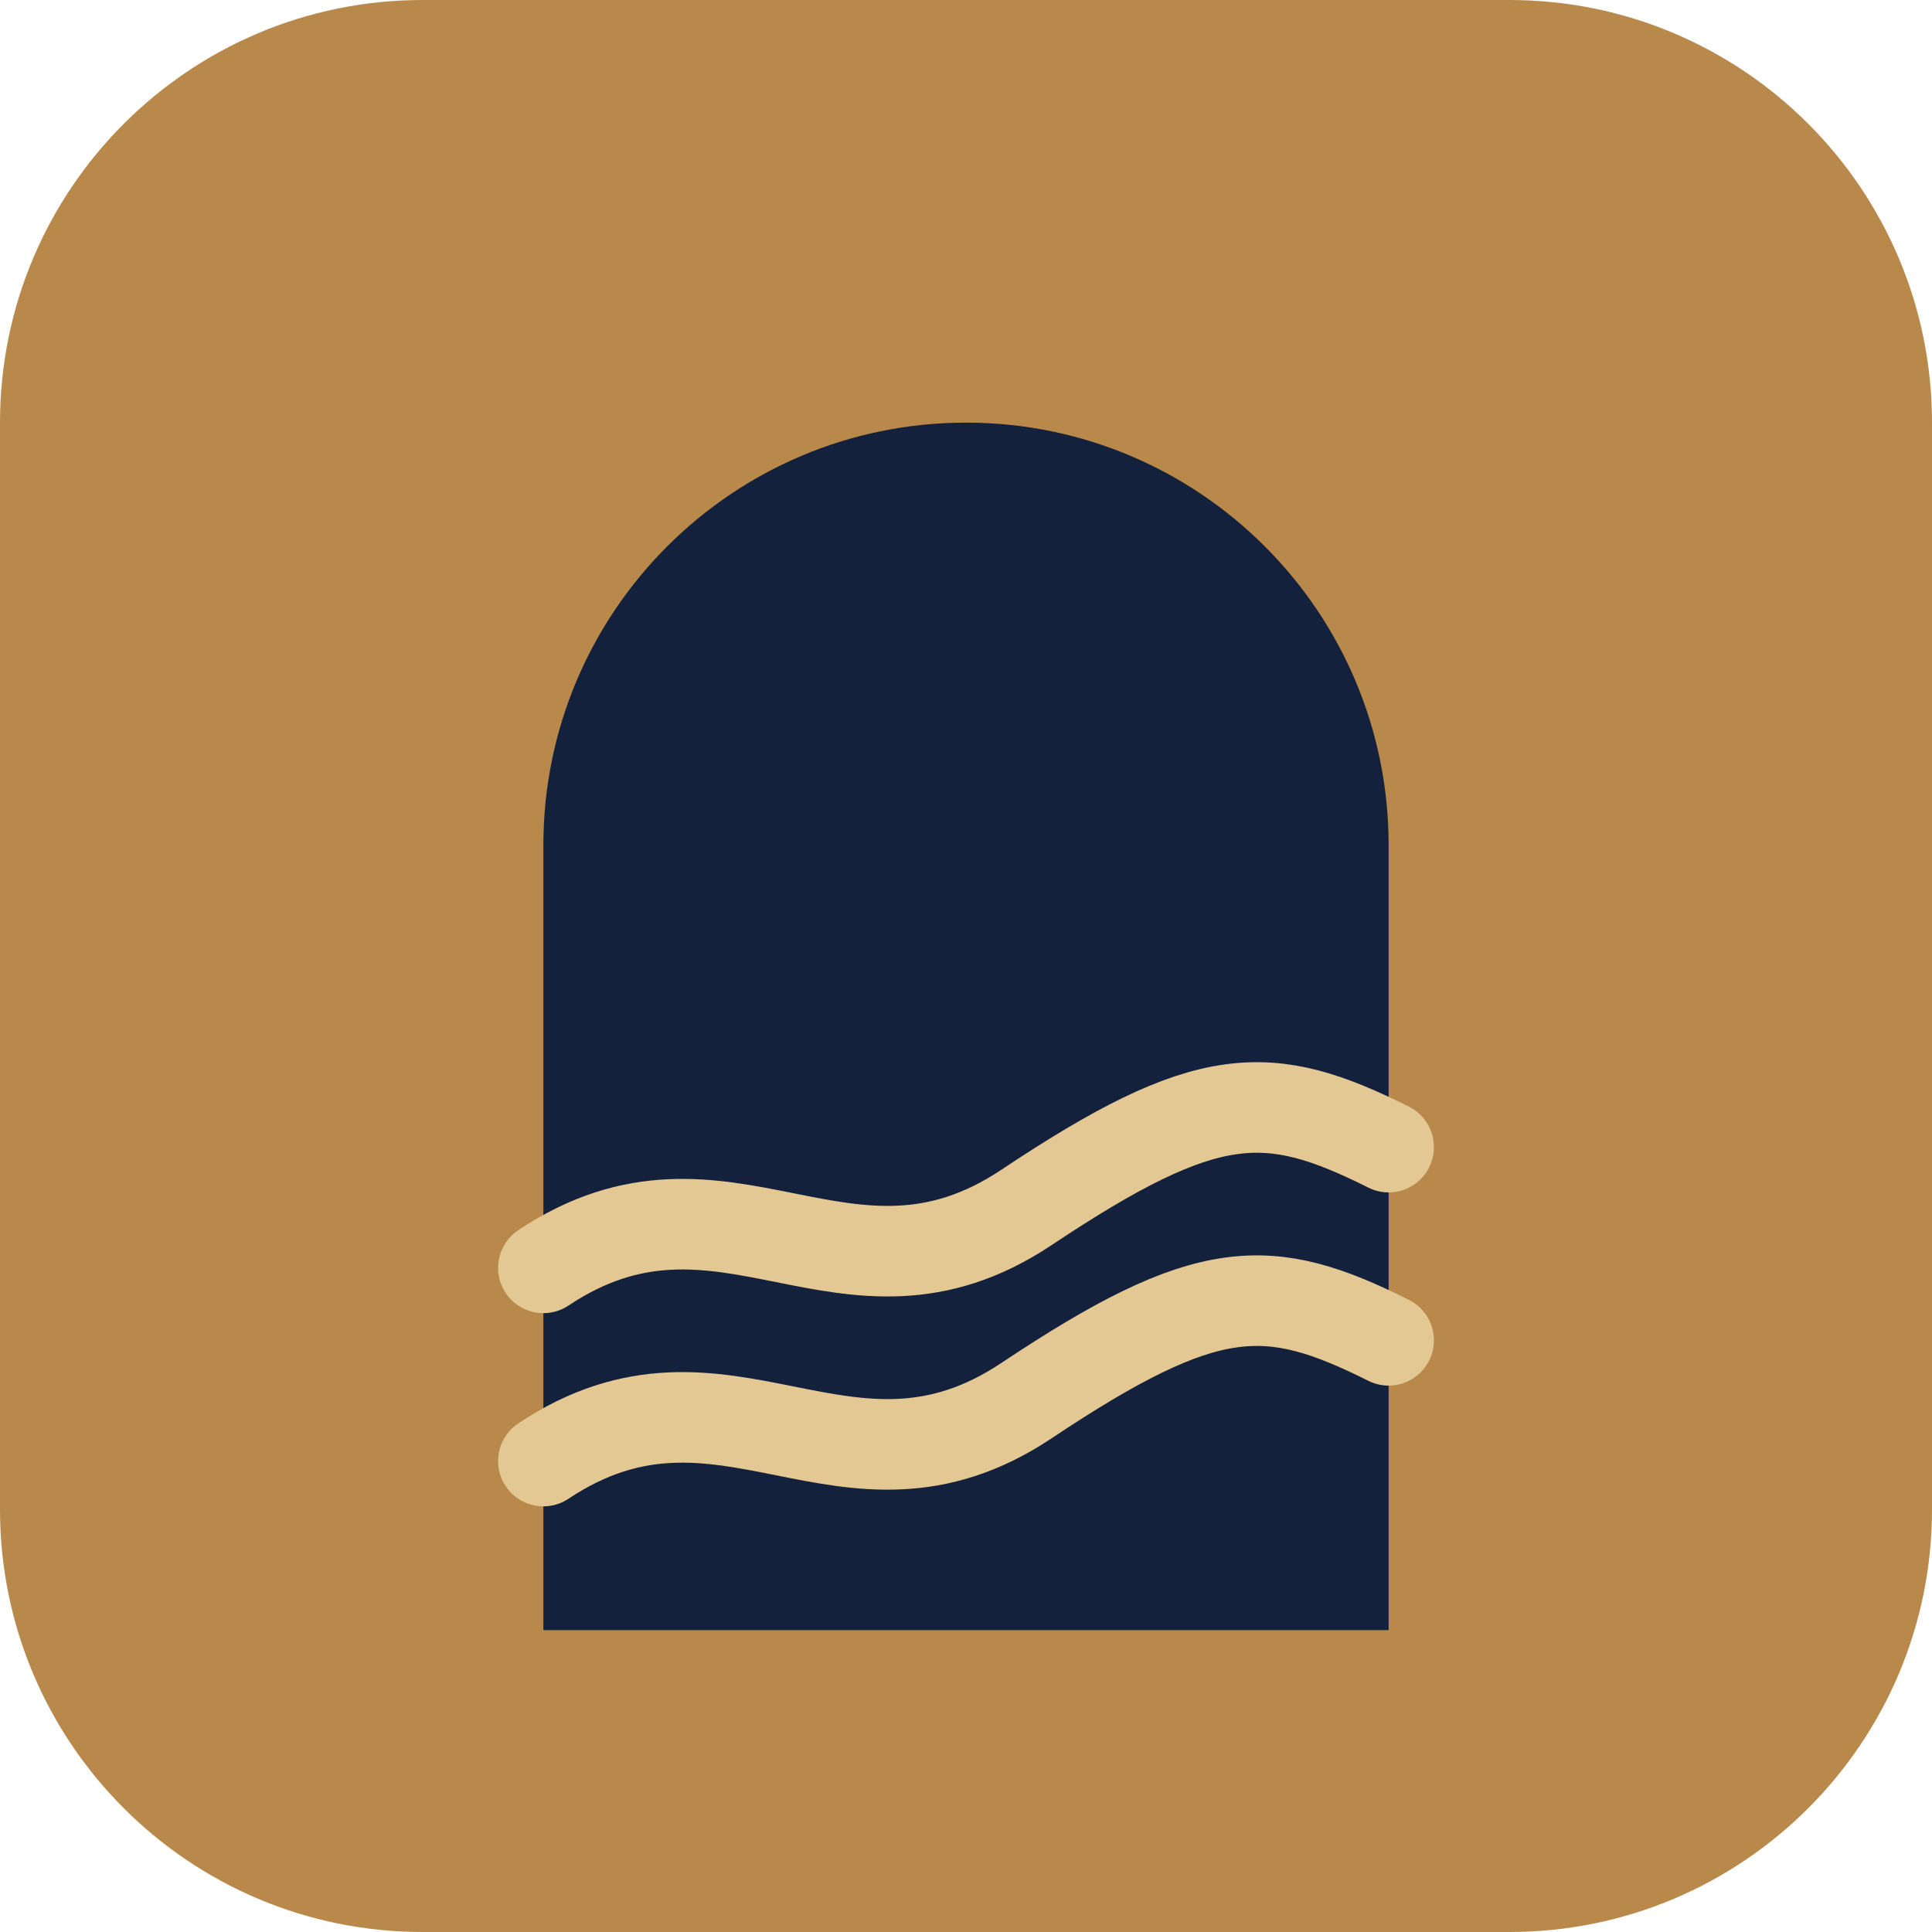
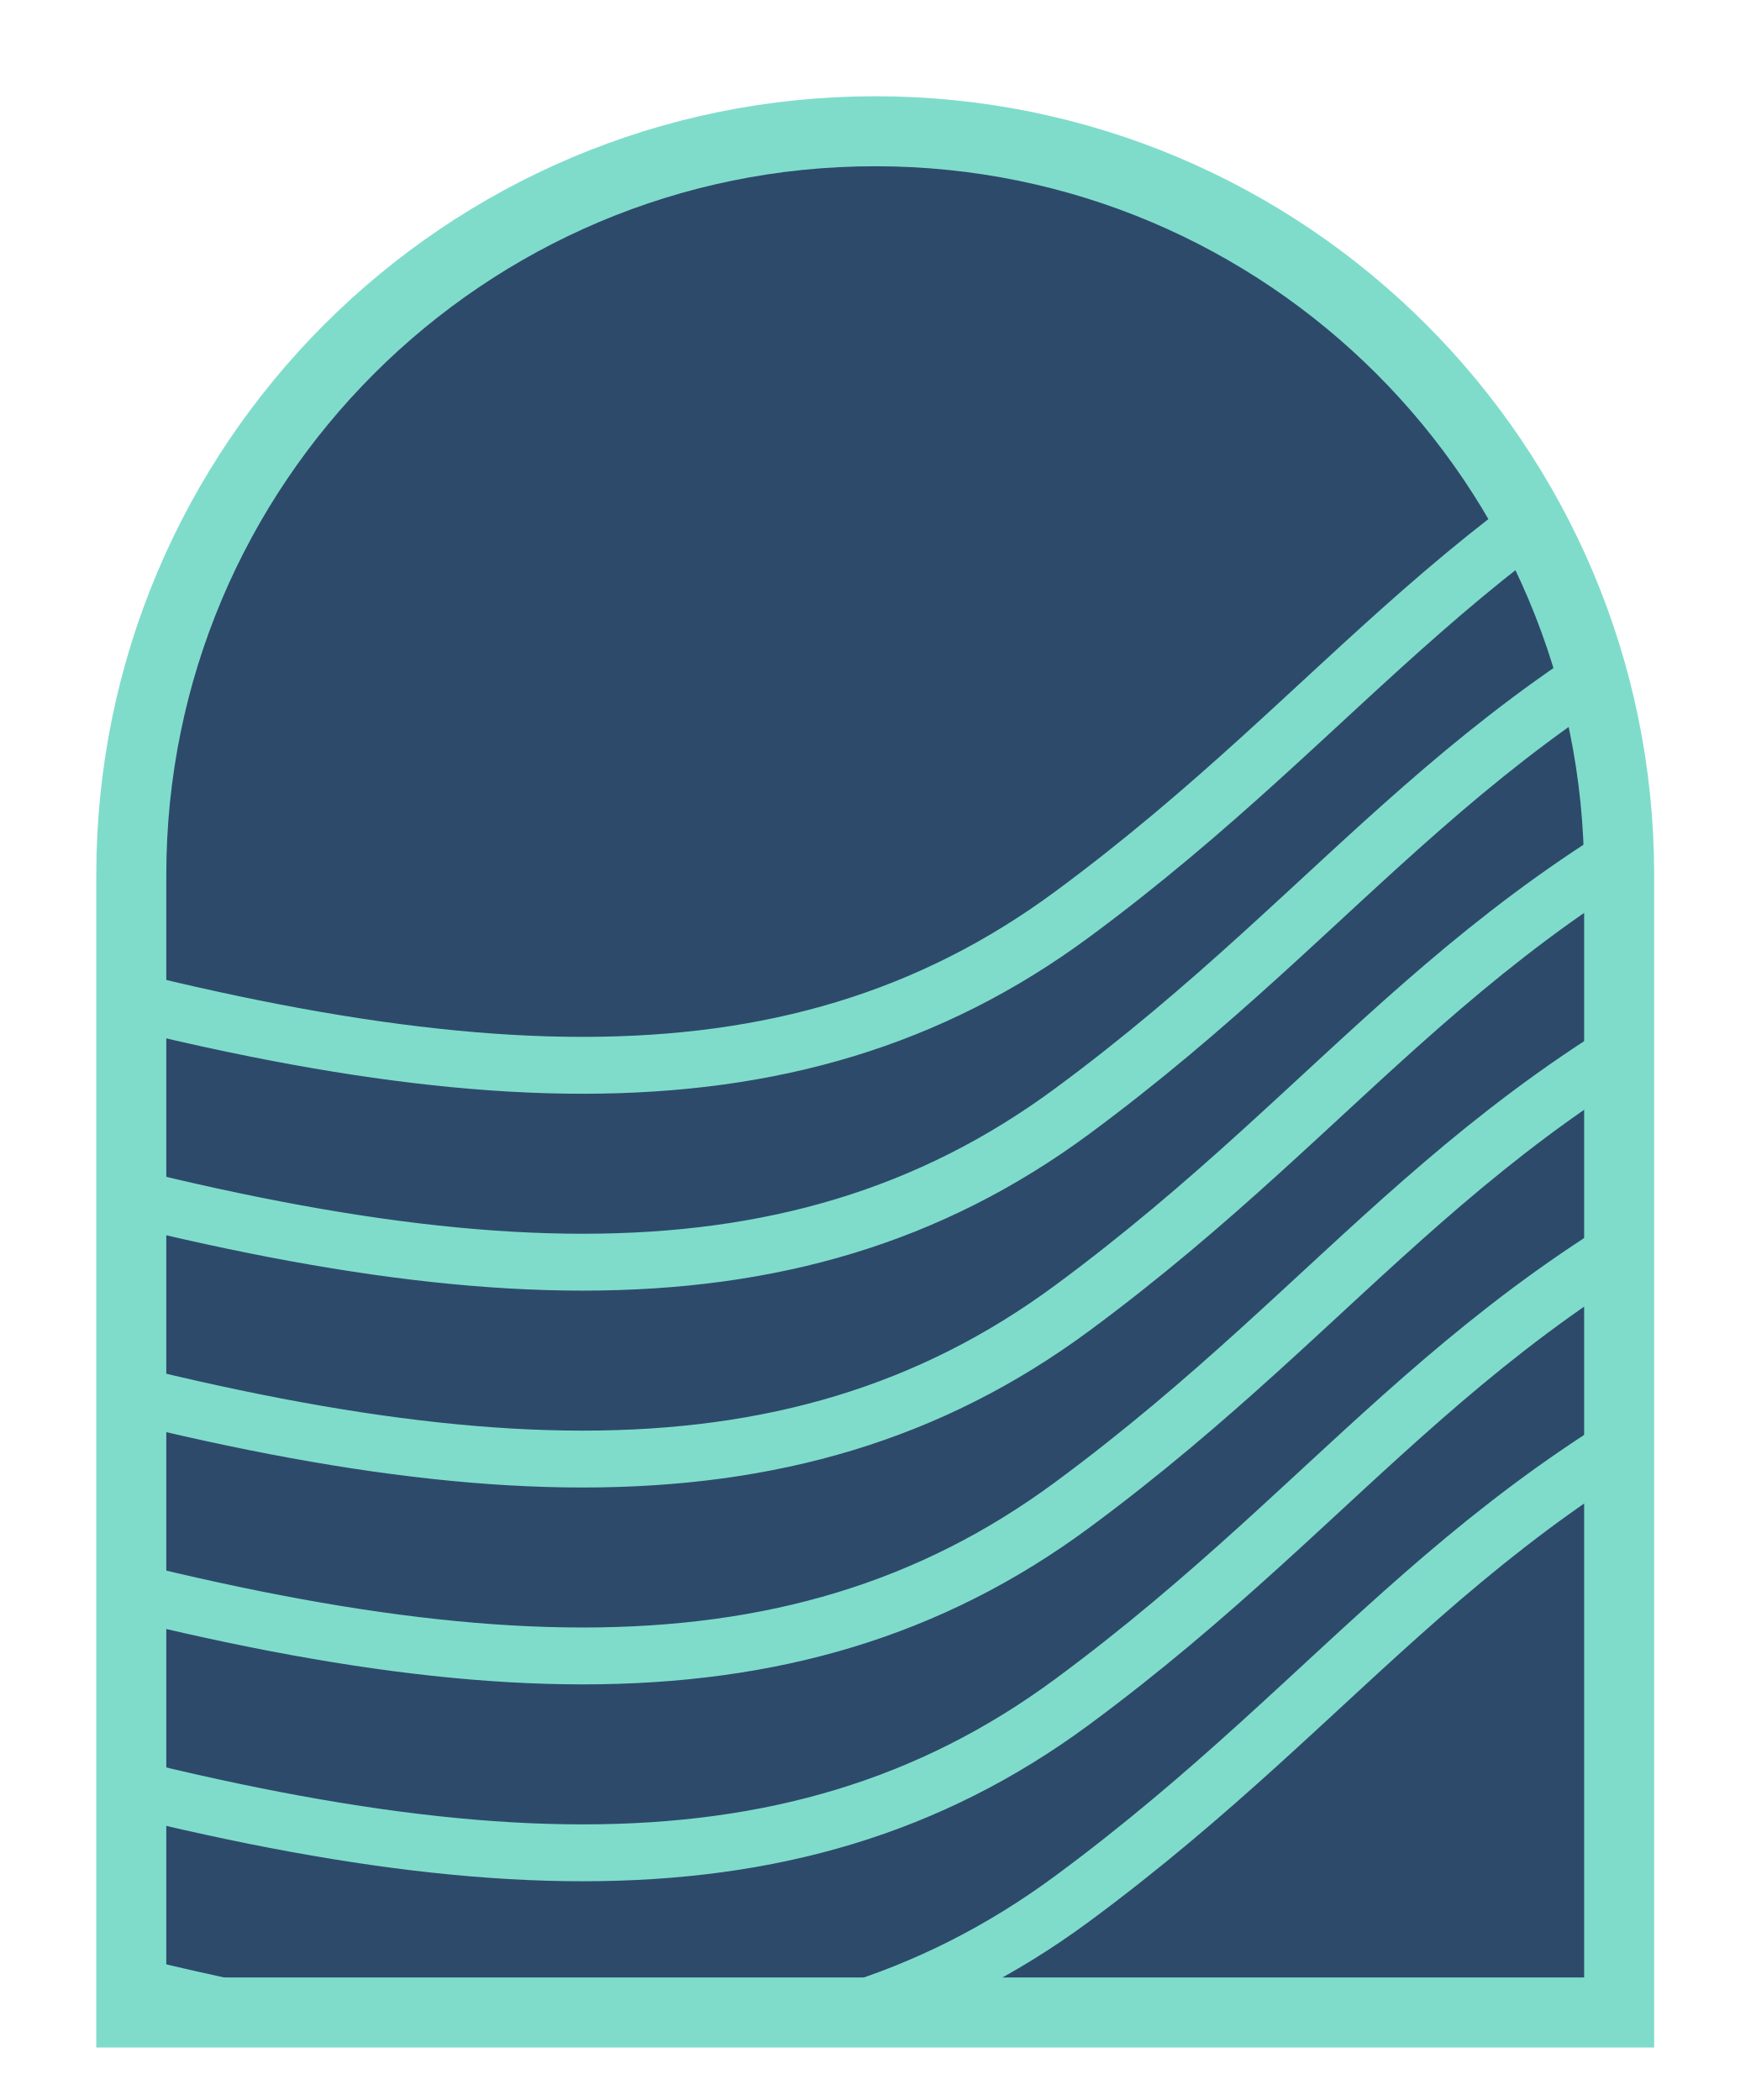
- <svg xmlns="http://www.w3.org/2000/svg" viewBox="0 0 32 32">
-   <rect width="32" height="32" rx="7" fill="#B8894A" />
-   <path d="M9 27V14a7 7 0 0 1 14 0v13z" fill="#14213D" />
-   <path d="M9 21c3-2 5 1 8-1s4-2 6-1M9 24.2c3-2 5 1 8-1s4-2 6-1" stroke="#E3C894" stroke-width="1.5" fill="none" stroke-linecap="round" />
+ <svg xmlns="http://www.w3.org/2000/svg" viewBox="0 0 40 48">
+   <clipPath id="a">
+     <path d="M3 46V20a17 17 0 0 1 34 0v26z" />
+   </clipPath>
+   <path d="M3 46V20a17 17 0 0 1 34 0v26z" fill="#2d4a6b" />
+   <path clip-path="url(#a)" fill="none" stroke="#7fdccb" stroke-width="1.3" stroke-linecap="round" d="M-2 21.50C10 25.10 18 25.70 24.5 20.90S33.5 11.50 42 8.00M-2 26.00C10 29.60 18 30.20 24.5 25.40S33.5 16.00 42 12.50M-2 30.50C10 34.10 18 34.70 24.5 29.90S33.5 20.50 42 17.00M-2 35.00C10 38.60 18 39.20 24.5 34.40S33.5 25.00 42 21.50M-2 39.50C10 43.10 18 43.70 24.5 38.90S33.5 29.50 42 26.00M-2 44.00C10 47.60 18 48.20 24.5 43.40S33.5 34.00 42 30.50" />
+   <path d="M3 46V20a17 17 0 0 1 34 0v26z" fill="none" stroke="#7fdccb" stroke-width="1.6" />
</svg>
